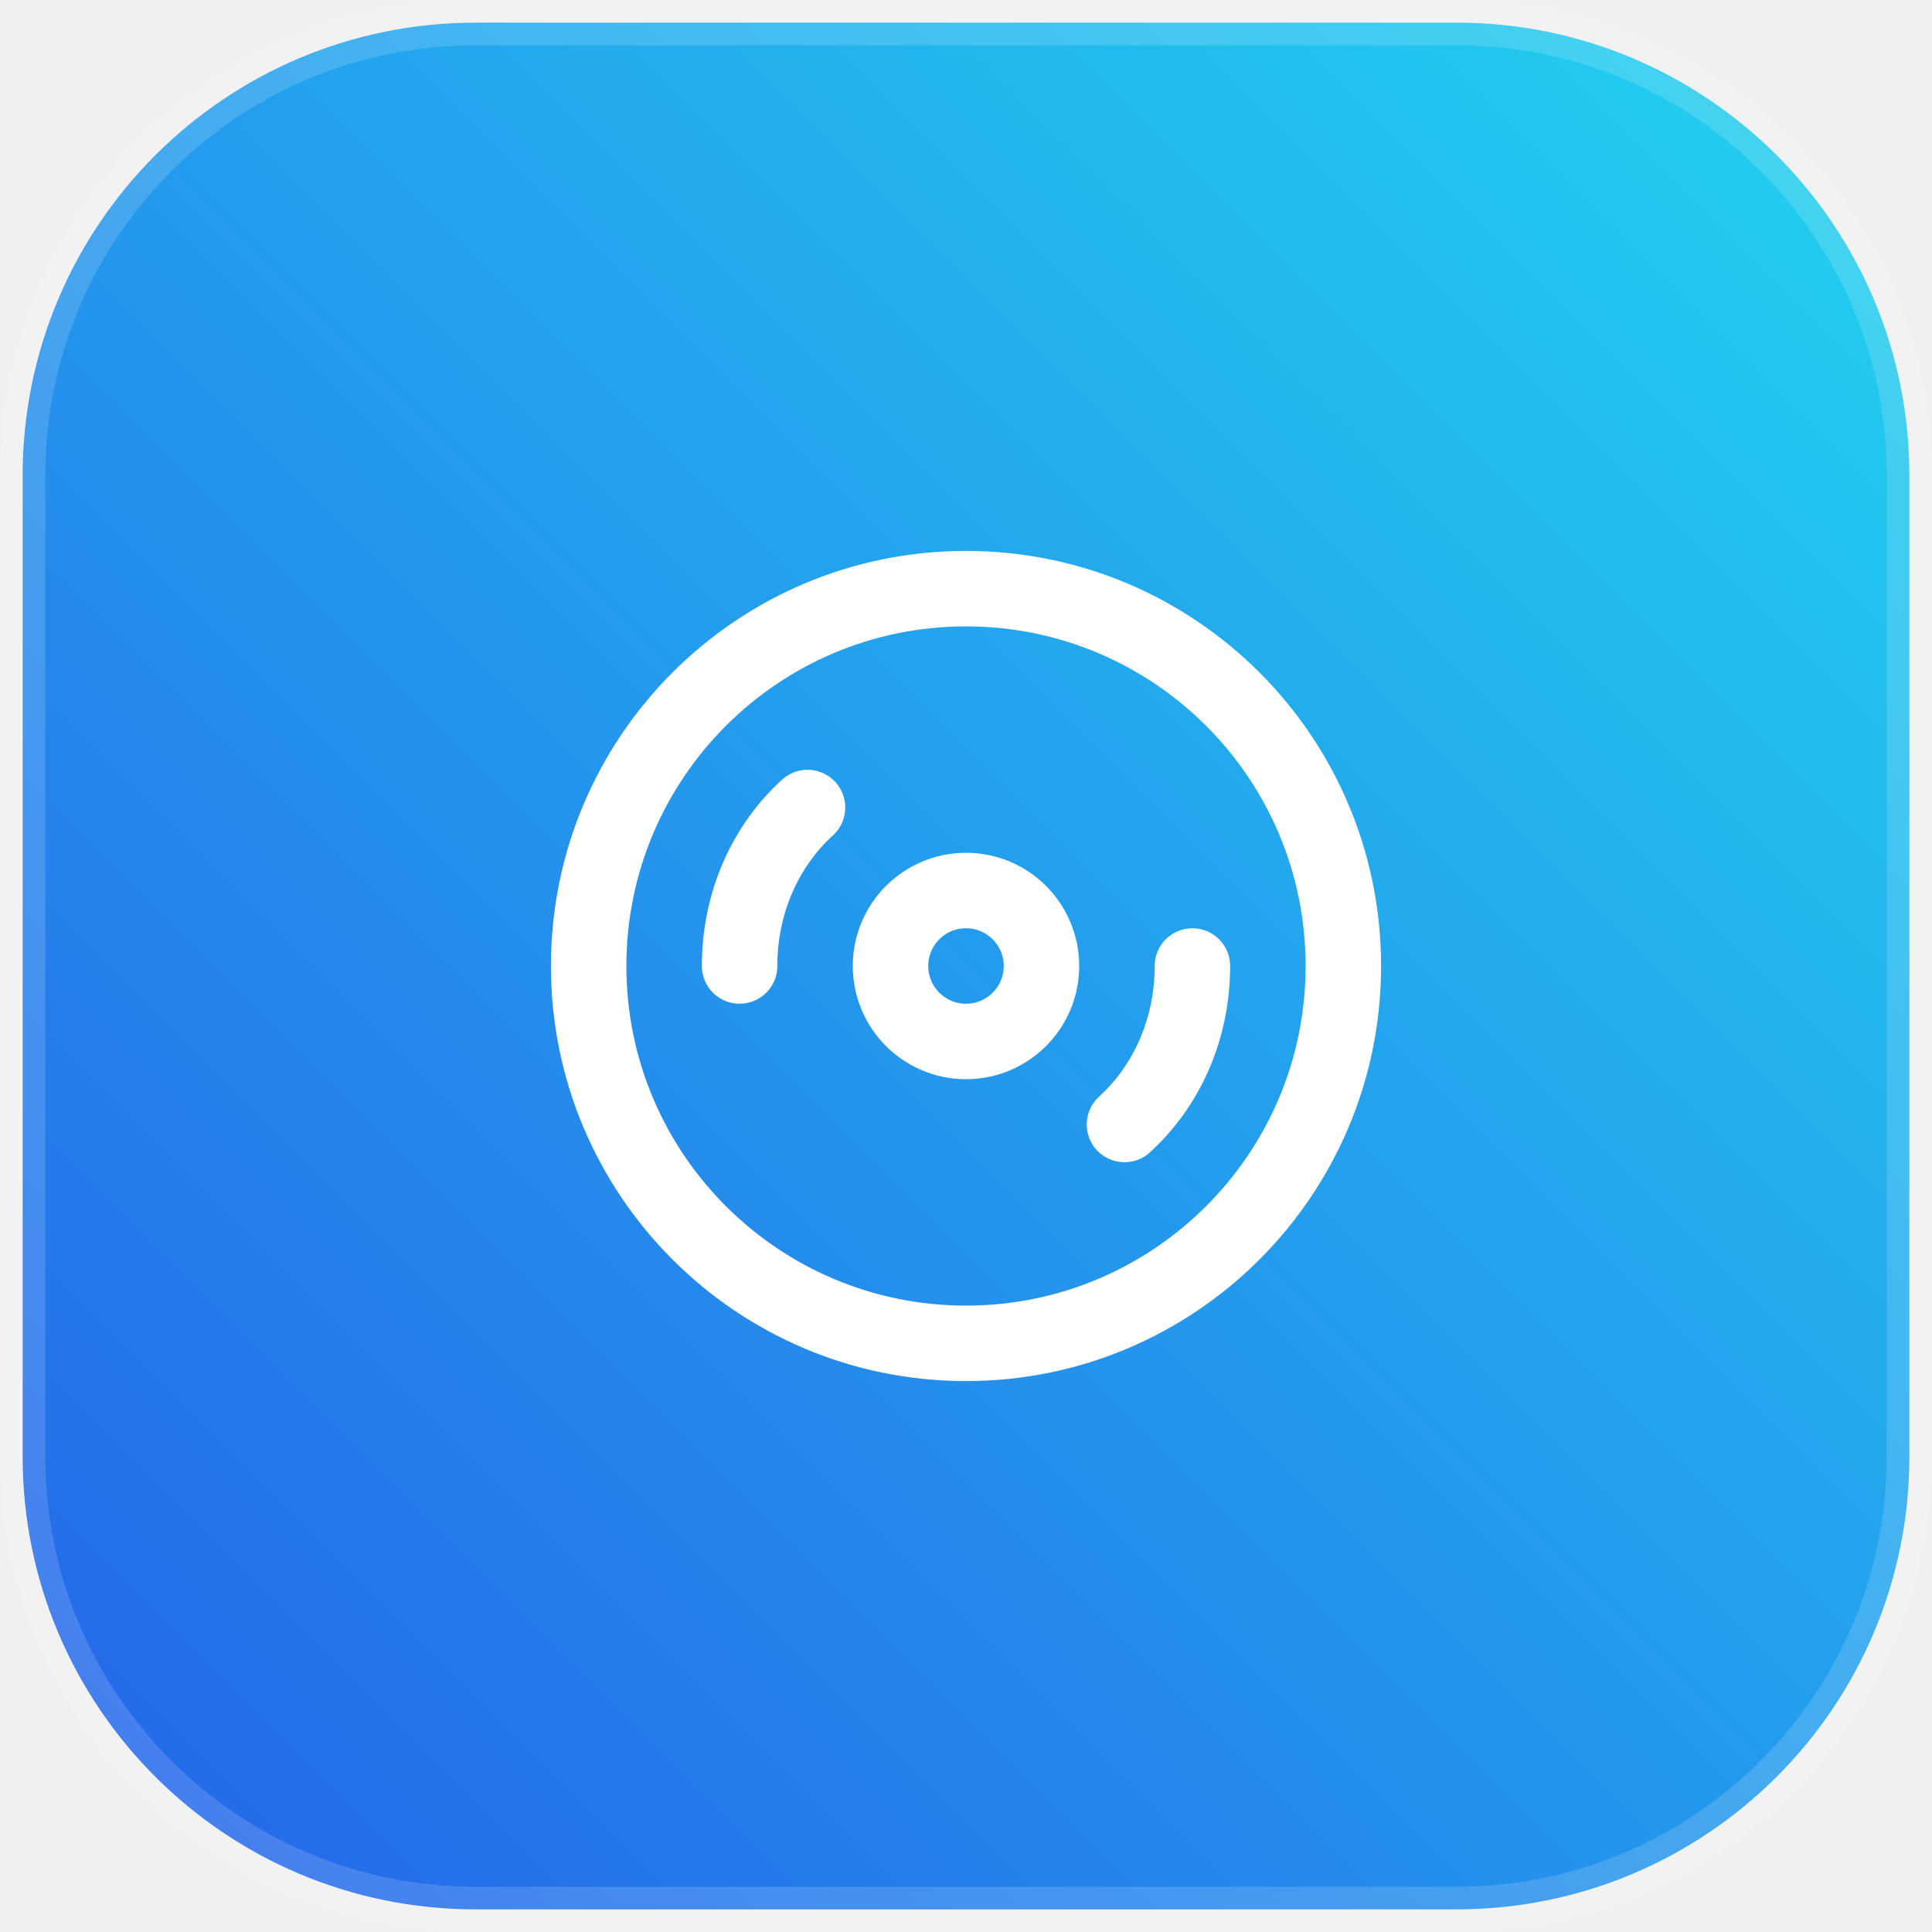
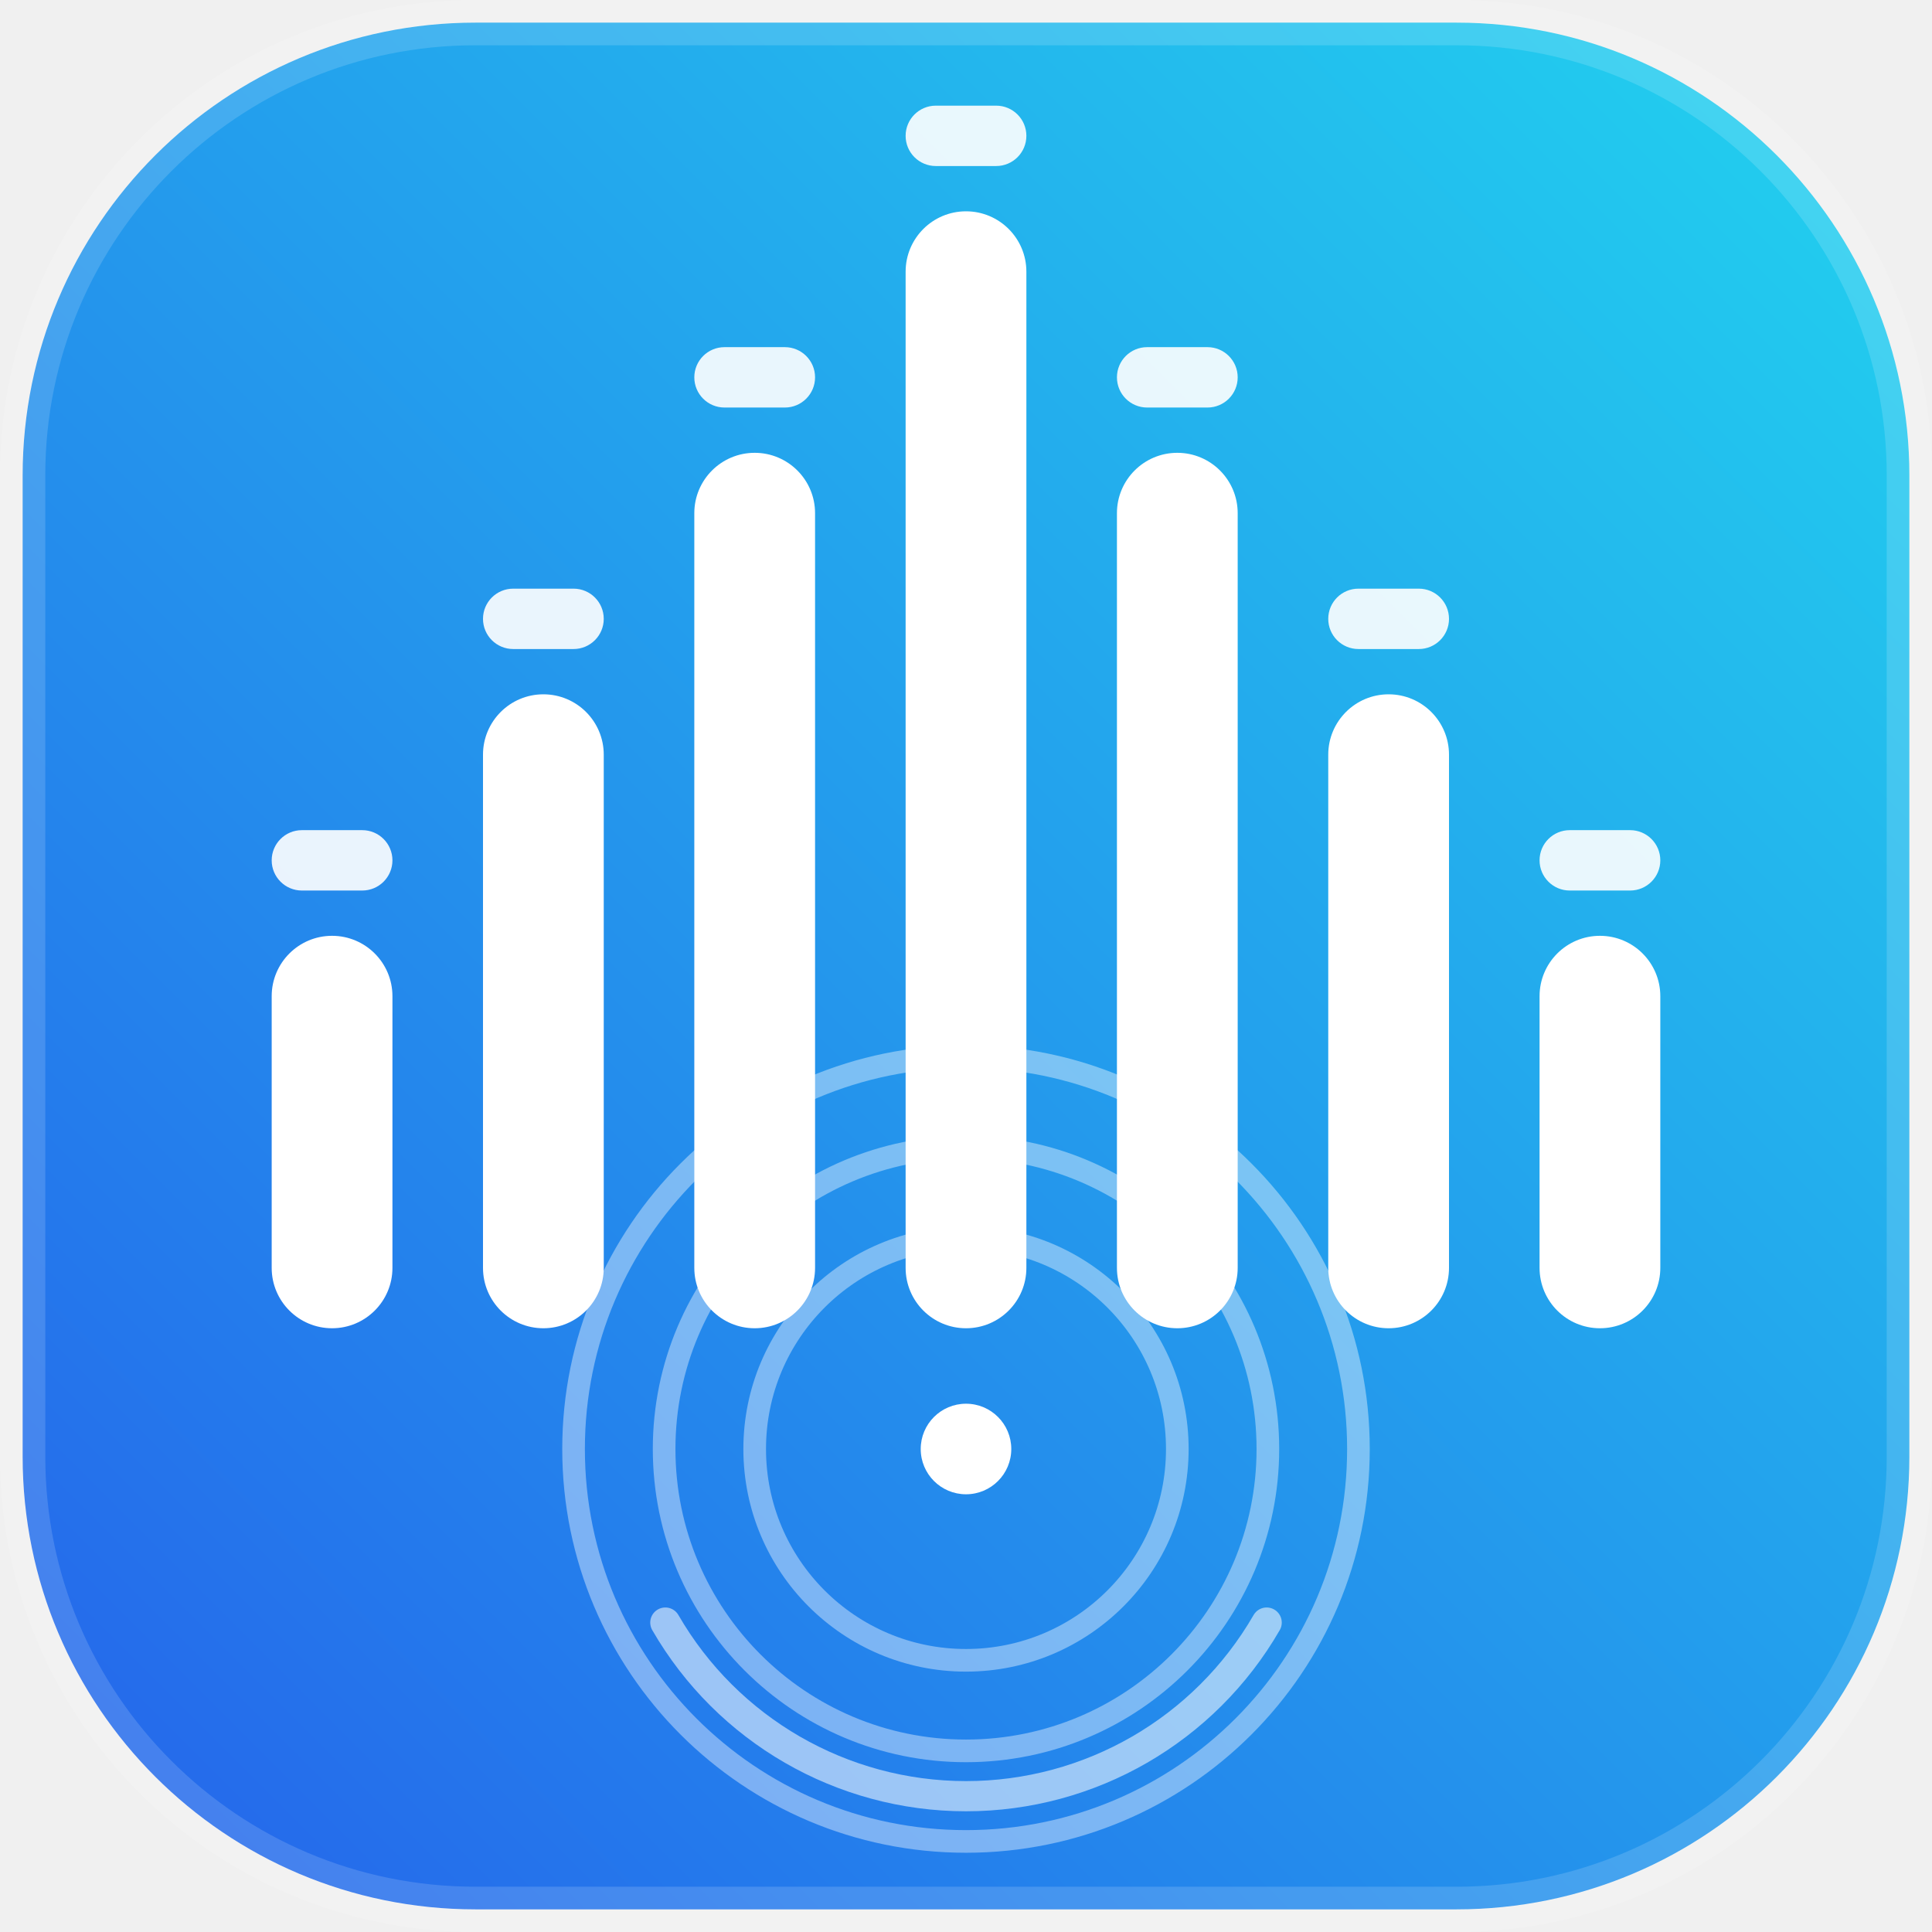
<svg xmlns="http://www.w3.org/2000/svg" width="128" height="128" viewBox="0 0 128 128" role="img" aria-label="DJ Assistant">
  <defs>
    <linearGradient id="discTile" x1="0" y1="1" x2="1" y2="0">
      <stop offset="0" stop-color="#2563EB" />
      <stop offset="1" stop-color="#22D3EE" />
    </linearGradient>
+     <clipPath id="discClip">
+       <rect x="1.5" y="1.5" width="125" height="125" rx="30" />
+     </clipPath>
  </defs>
  <rect x="1.5" y="1.5" width="125" height="125" rx="30" fill="url(#discTile)" stroke="#FFFFFF" stroke-opacity="0.15" stroke-width="3" />
-   <g transform="translate(34 34) scale(2.5)" fill="none" stroke="#FFFFFF" stroke-width="2" stroke-linecap="round" stroke-linejoin="round">
-     <circle cx="12" cy="12" r="10" />
-     <path d="M6 12c0-1.7.7-3.2 1.8-4.2" />
-     <circle cx="12" cy="12" r="2" />
-     <path d="M18 12c0 1.7-.7 3.2-1.8 4.2" />
+   <g clip-path="url(#discClip)">
+     <g fill="none" stroke="#FFFFFF" stroke-opacity="0.4" stroke-width="1.5">
+       <circle cx="64" cy="96" r="26" />
+       <circle cx="64" cy="96" r="20" />
+       <circle cx="64" cy="96" r="14" />
+     </g>
+     <path d="M44.08 107.5A23 23 0 0 0 83.92 107.5" fill="none" stroke="#FFFFFF" stroke-opacity="0.55" stroke-width="2" stroke-linecap="round" />
+     <circle cx="64" cy="96" r="3" fill="#FFFFFF" />
+     <g fill="#FFFFFF">
+       <rect x="18" y="62" width="8" height="26" rx="4" />
+       <rect x="32" y="46" width="8" height="42" rx="4" />
+       <rect x="46" y="30" width="8" height="58" rx="4" />
+       <rect x="60" y="14" width="8" height="74" rx="4" />
+       <rect x="74" y="30" width="8" height="58" rx="4" />
+       <rect x="88" y="46" width="8" height="42" rx="4" />
+       <rect x="102" y="62" width="8" height="26" rx="4" />
+     </g>
+     <g fill="#FFFFFF" fill-opacity="0.9">
+       <rect x="18" y="55" width="8" height="4" rx="2" />
+       <rect x="32" y="39" width="8" height="4" rx="2" />
+       <rect x="46" y="23" width="8" height="4" rx="2" />
+       <rect x="60" y="7" width="8" height="4" rx="2" />
+       <rect x="74" y="23" width="8" height="4" rx="2" />
+       <rect x="88" y="39" width="8" height="4" rx="2" />
+       <rect x="102" y="55" width="8" height="4" rx="2" />
+     </g>
  </g>
</svg>
